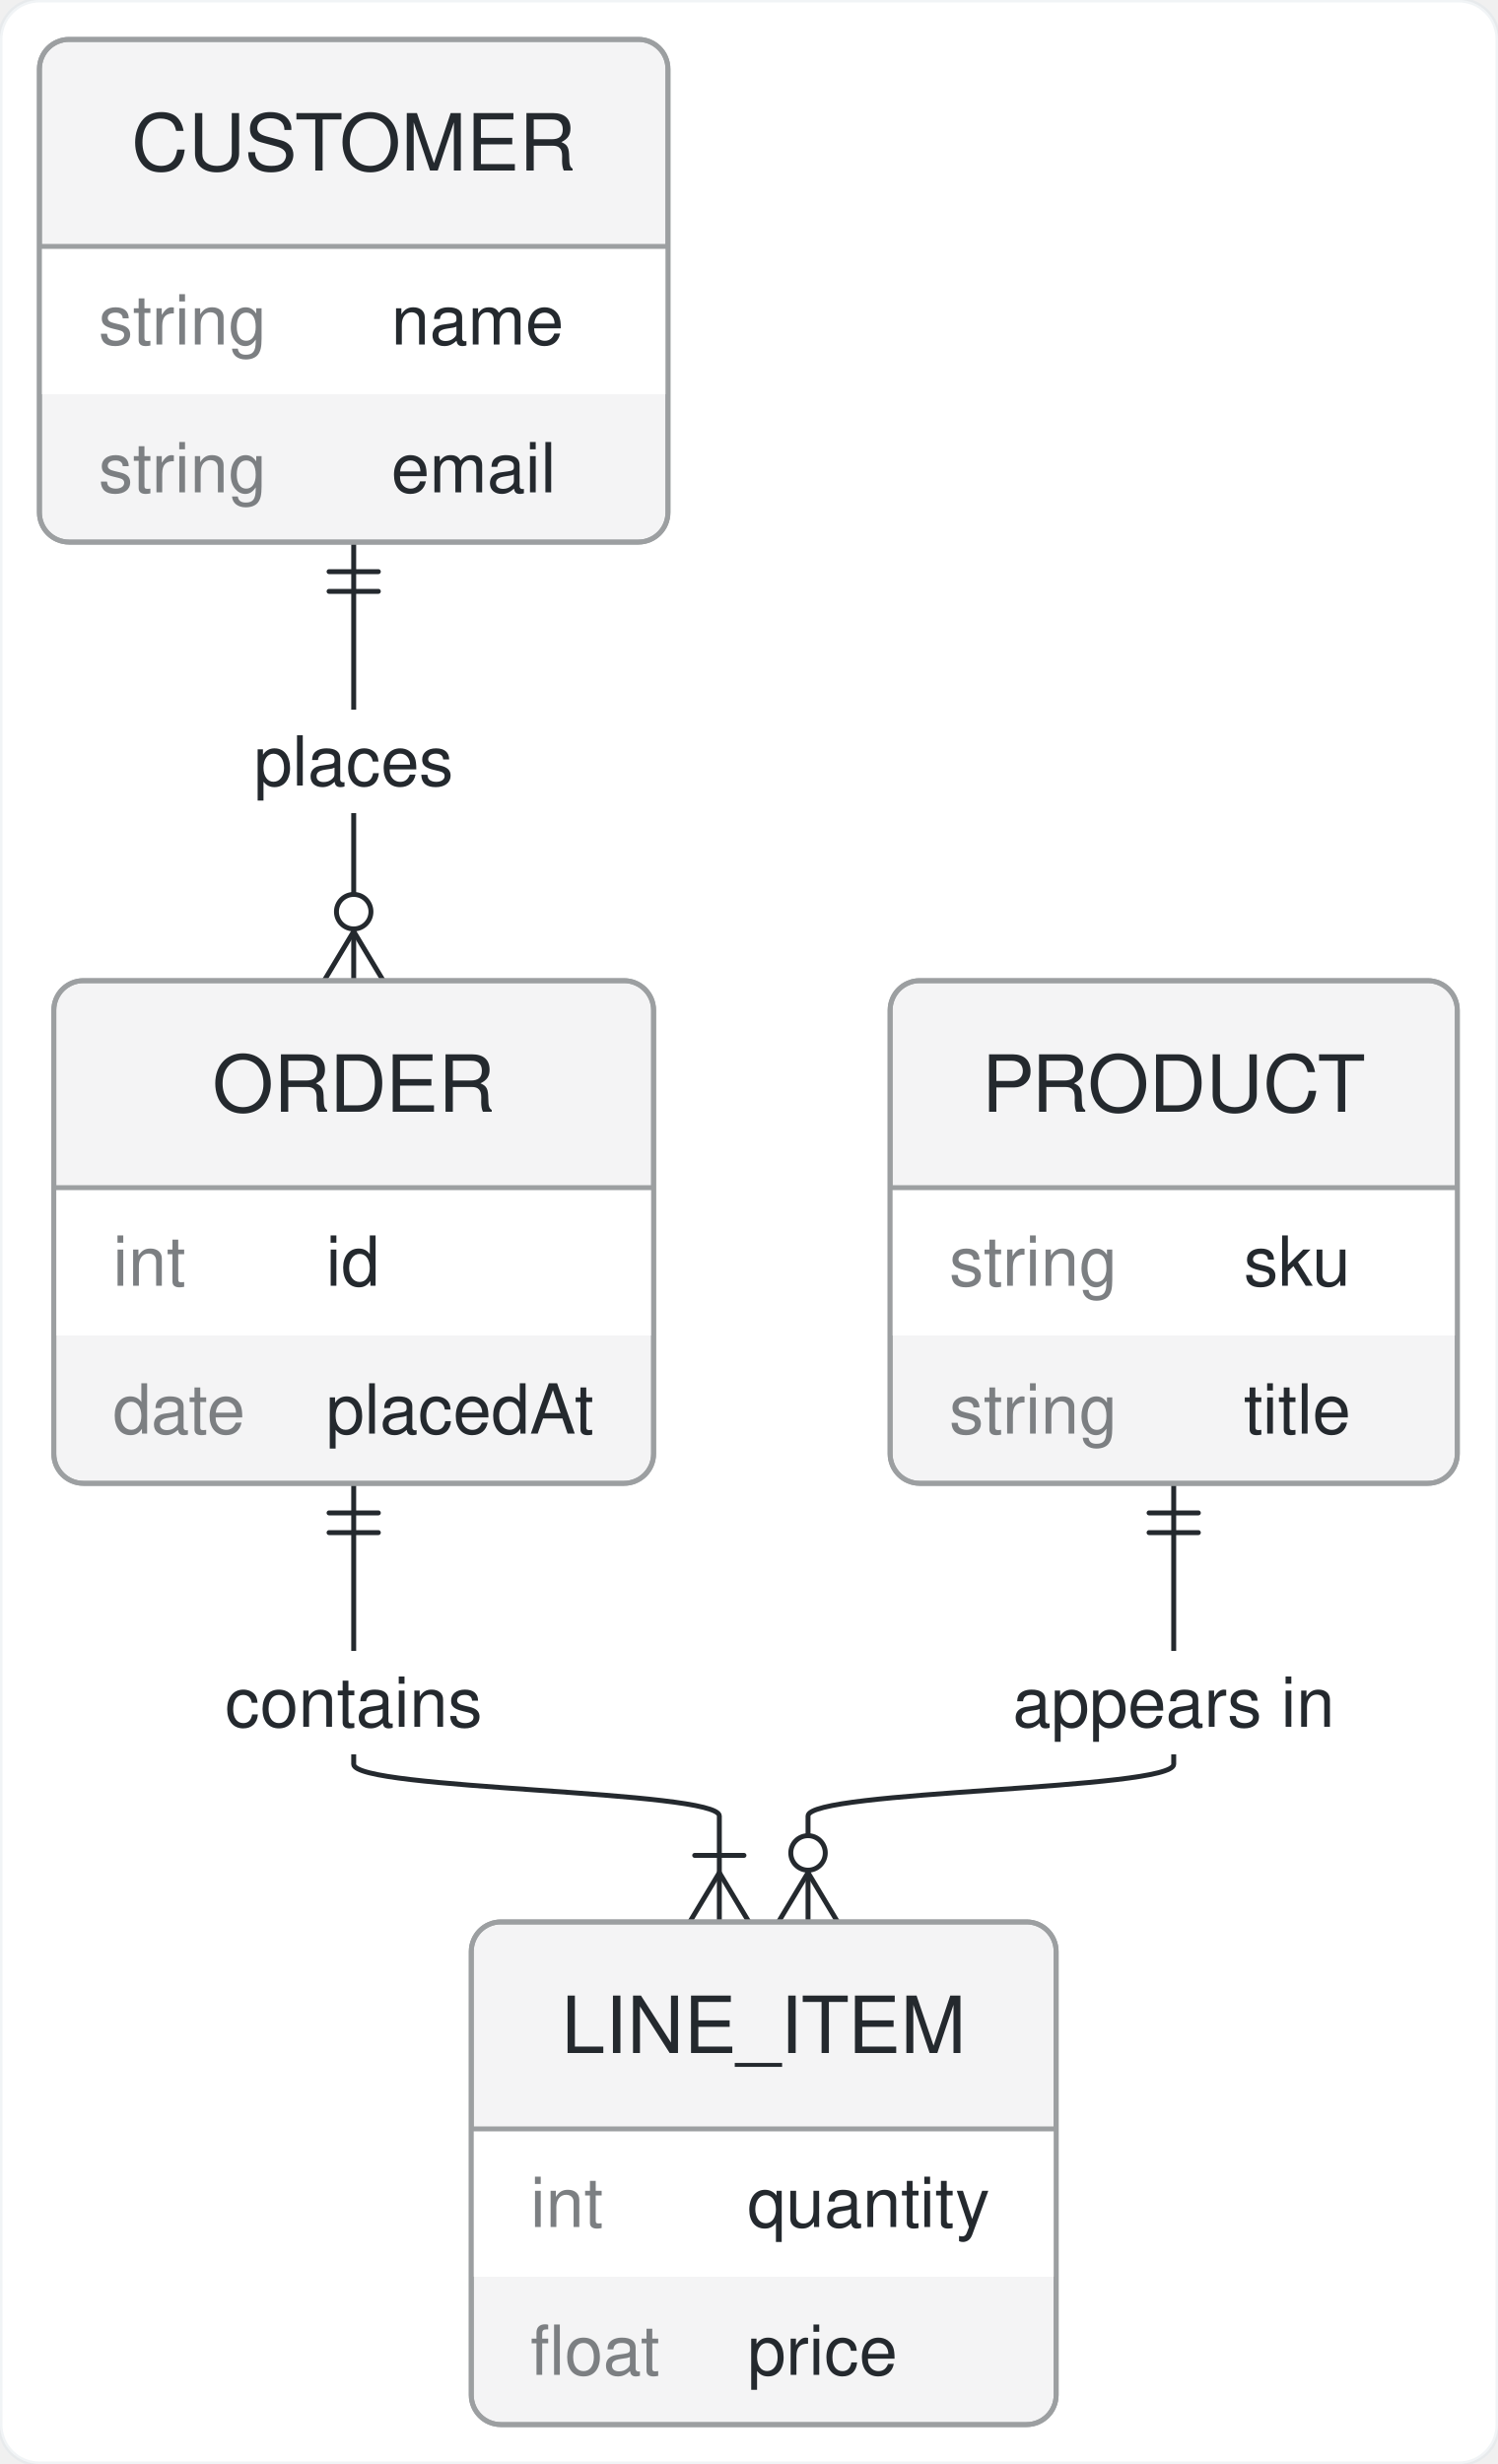
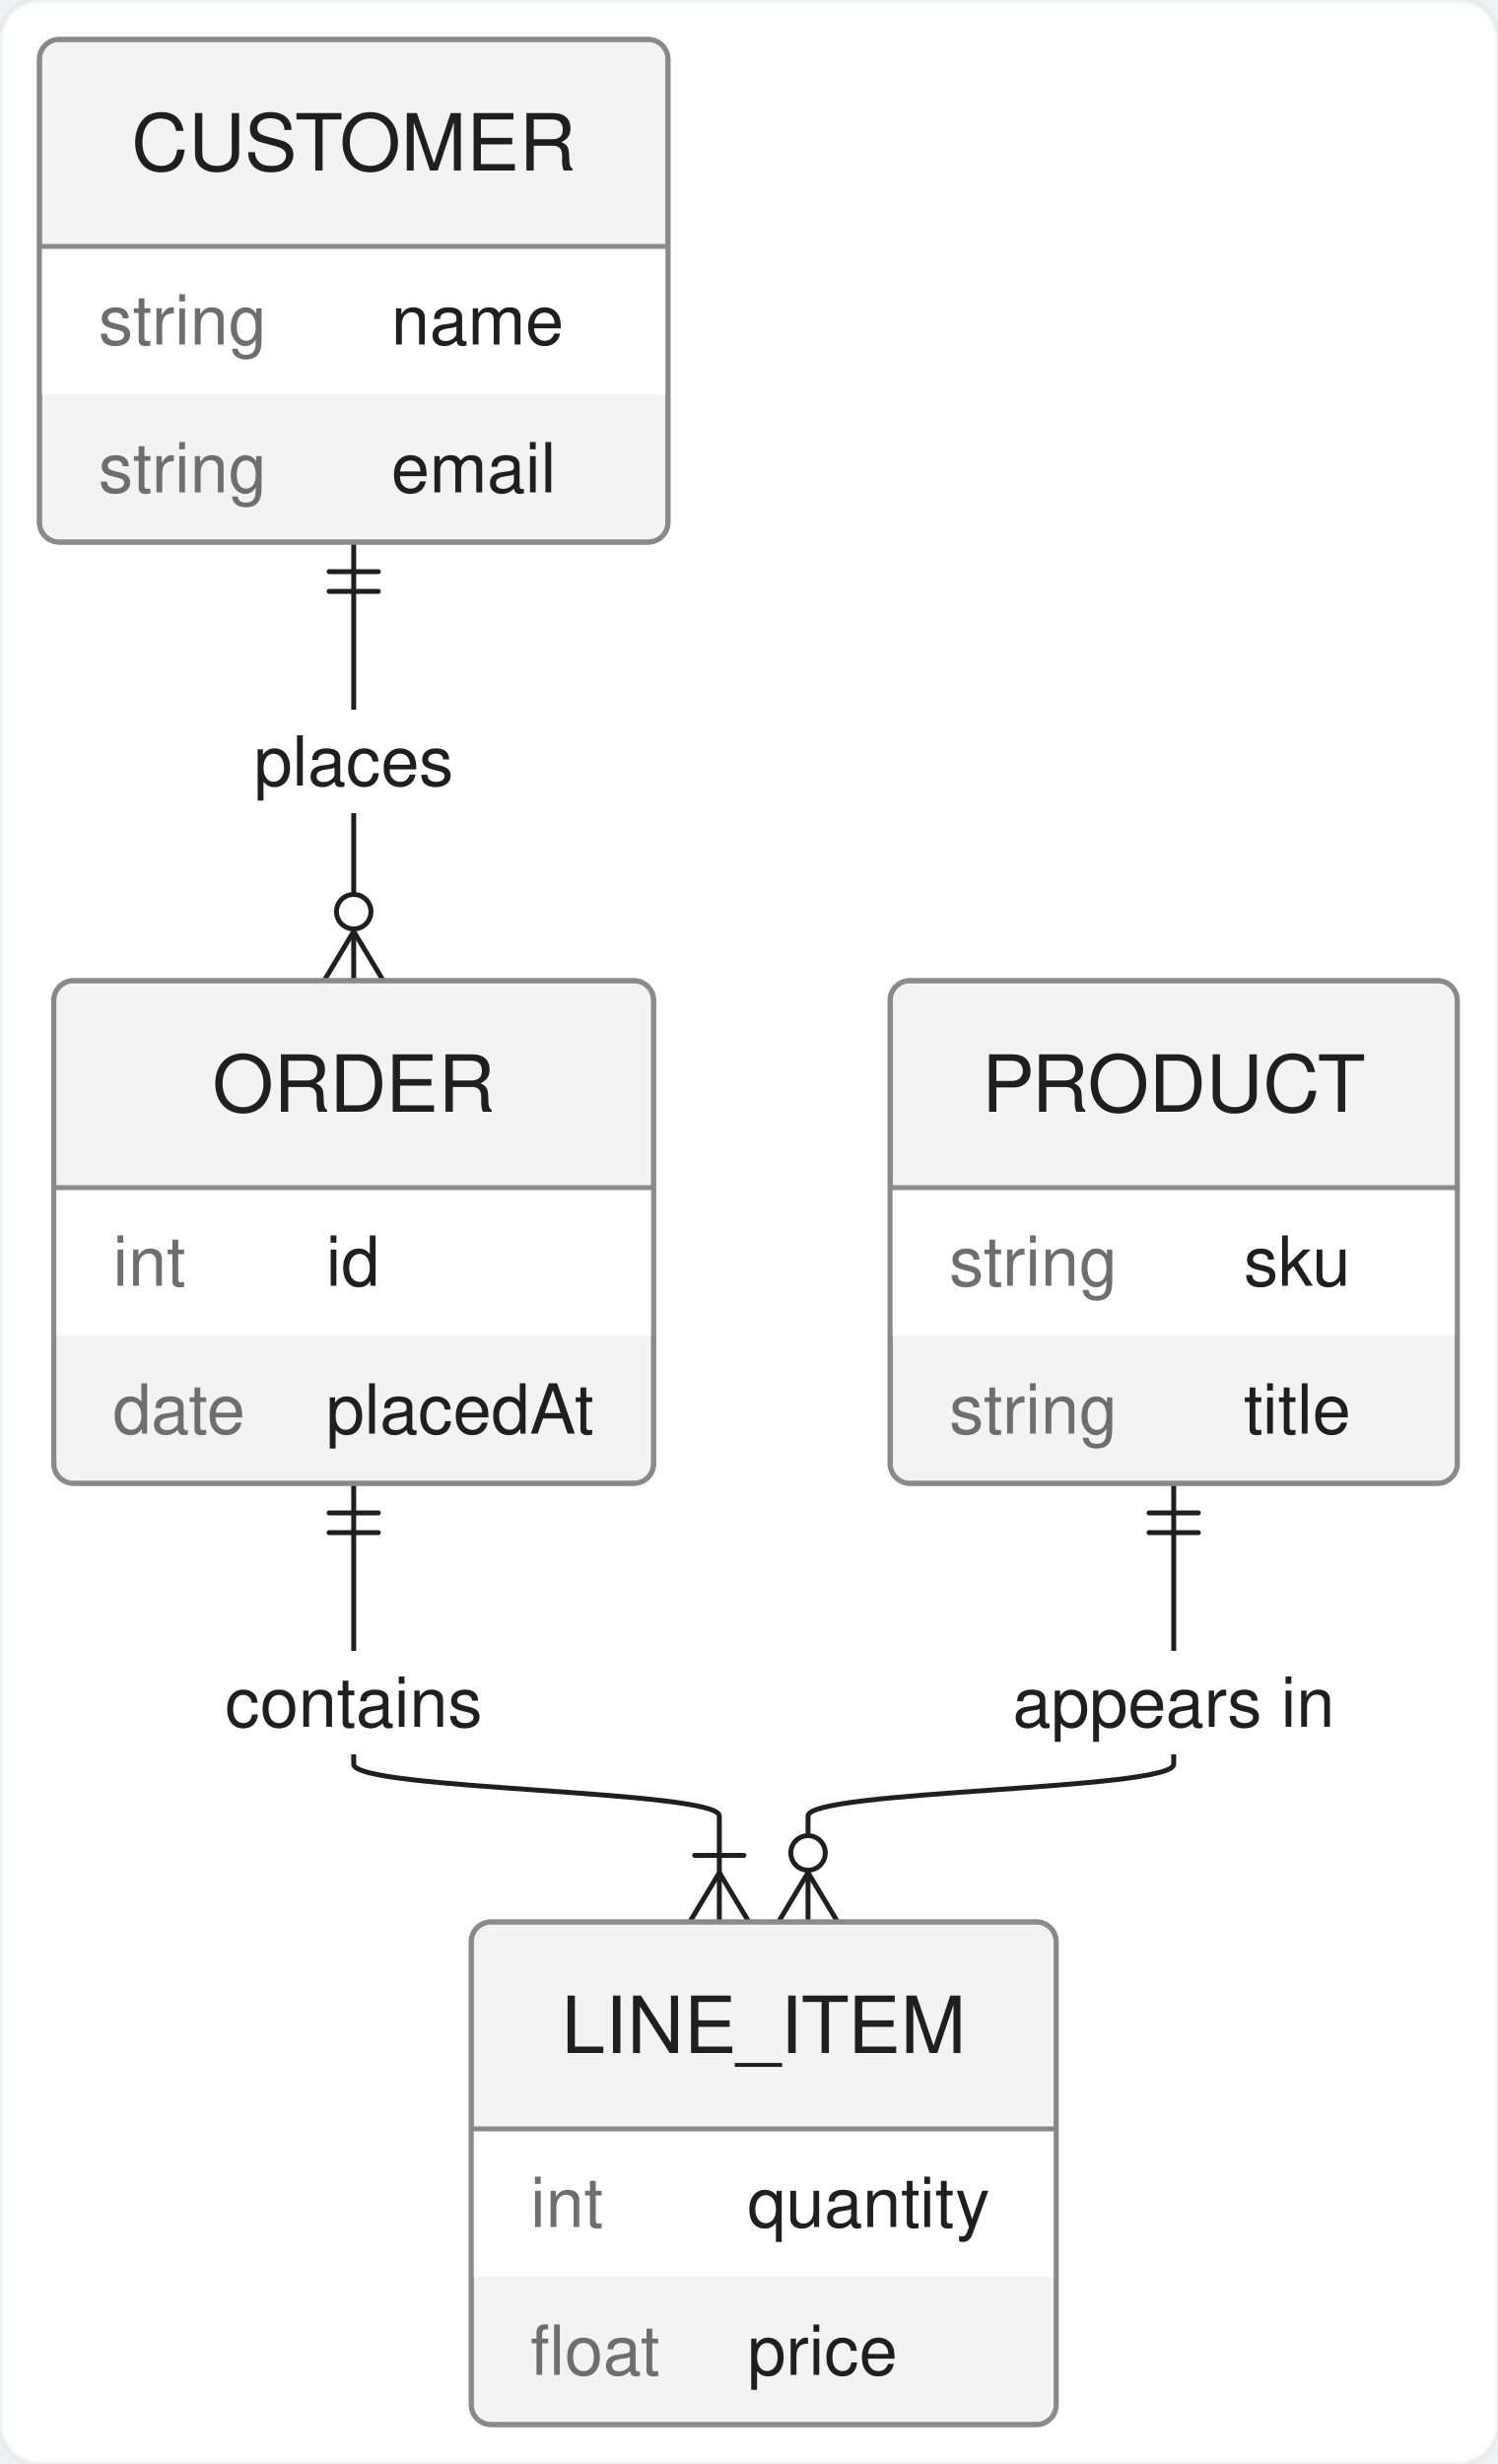
- <svg xmlns="http://www.w3.org/2000/svg" class="pele pele-er" viewBox="0 0 304 500" width="304" height="500" fill="#24292e" role="graphics-document document" aria-roledescription="er" font-family="Helvetica" font-size="16">
+ <svg xmlns="http://www.w3.org/2000/svg" class="pele pele-er" viewBox="0 0 304 500" width="304" height="500" fill="#1f1f1f" role="graphics-document document" aria-roledescription="er" font-family="Helvetica" font-size="16">
  <rect x="0" y="0" width="304" height="500" rx="8" fill="#ffffff" stroke="#d8dee4" stroke-width="1" stroke-opacity="0.35" />
-   <g class="pele-edges" fill="none" stroke="#24292e" stroke-linecap="round">
+   <g class="pele-edges" fill="none" stroke="#1f1f1f" stroke-linecap="round">
    <g class="pele-edge pele-er-identifying" data-id="id_entity-CUSTOMER-0_entity-ORDER-1_0">
      <path d="M71.78,110L71.78,199" />
      <path class="pele-marker" d="M66.78,116L76.78,116M66.78,120L76.78,120" />
      <path class="pele-marker" d="M77.78,199L71.78,189L65.78,199" />
      <circle class="pele-marker" cx="71.78" cy="185" r="3.5" fill="#ffffff" />
    </g>
    <g class="pele-edge pele-er-identifying" data-id="id_entity-ORDER-1_entity-LINE_ITEM-2_1">
      <path d="M71.78,301L71.78,319L71.78,358C71.78,363.25 145.98,363.25 145.98,368.5L145.98,372L145.98,390" />
      <path class="pele-marker" d="M66.78,307L76.78,307M66.78,311L76.78,311" />
      <path class="pele-marker" d="M151.98,390L145.98,380L139.98,390M150.98,376.5L140.98,376.5" />
    </g>
    <g class="pele-edge pele-er-identifying" data-id="id_entity-PRODUCT-3_entity-LINE_ITEM-2_2">
      <path d="M238.19,301L238.19,319L238.19,358C238.19,363.25 163.98,363.25 163.98,368.5L163.98,372L163.98,390" />
      <path class="pele-marker" d="M233.19,307L243.19,307M233.19,311L243.19,311" />
      <path class="pele-marker" d="M169.98,390L163.98,380L157.98,390" />
      <circle class="pele-marker" cx="163.98" cy="376" r="3.5" fill="#ffffff" />
    </g>
  </g>
  <g class="pele-edge-labels" font-size="14">
    <g class="pele-edge-label" data-id="id_entity-CUSTOMER-0_entity-ORDER-1_0">
      <rect x="47.55" y="144" width="48.46" height="21" rx="3" fill="#ffffff" />
      <text x="71.78" y="159.4" text-anchor="middle" font-size="14">places</text>
    </g>
    <g class="pele-edge-label" data-id="id_entity-ORDER-1_entity-LINE_ITEM-2_1">
      <rect x="41.71" y="335" width="60.14" height="21" rx="3" fill="#ffffff" />
      <text x="71.78" y="350.4" text-anchor="middle" font-size="14">contains</text>
    </g>
    <g class="pele-edge-label" data-id="id_entity-PRODUCT-3_entity-LINE_ITEM-2_2">
      <rect x="201.5" y="335" width="73.37" height="21" rx="3" fill="#ffffff" />
      <text x="238.19" y="350.4" text-anchor="middle" font-size="14">appears in</text>
    </g>
  </g>
  <g class="pele-nodes">
    <g class="pele-node pele-entity" data-id="CUSTOMER" transform="translate(71.78,59)">
-       <rect x="-63.78" y="-51" width="127.55" height="102" fill="#f4f4f5" stroke="#9c9fa1" rx="6" />
+       <rect x="-63.78" y="-51" width="127.55" height="102" fill="#f3f3f3" stroke="#8a8a8a" rx="4" />
      <g class="pele-er-stripes" fill="#ffffff">
        <rect x="-63.78" width="127.55" y="-9" height="30" />
      </g>
-       <path class="pele-er-divider" d="M-63.78,-9H63.78" stroke="#9c9fa1" />
-       <rect x="-63.78" y="-51" width="127.55" height="102" fill="none" stroke="#9c9fa1" rx="6" />
+       <path class="pele-er-divider" d="M-63.78,-9H63.78" stroke="#8a8a8a" />
+       <rect x="-63.78" y="-51" width="127.55" height="102" fill="none" stroke="#8a8a8a" rx="4" />
      <text class="pele-label" x="0" y="-24.4" text-anchor="middle">CUSTOMER</text>
      <g class="pele-er-attributes" font-size="14">
-         <text class="pele-er-type" fill="#7c7f82" x="-51.78" y="10.9" font-size="14">string</text>
+         <text class="pele-er-type" fill="#6e6e6e" x="-51.78" y="10.9" font-size="14">string</text>
        <text class="pele-er-name" x="7.61" y="10.9" font-size="14">name</text>
-         <text class="pele-er-type" fill="#7c7f82" x="-51.78" y="40.9" font-size="14">string</text>
+         <text class="pele-er-type" fill="#6e6e6e" x="-51.78" y="40.9" font-size="14">string</text>
        <text class="pele-er-name" x="7.61" y="40.9" font-size="14">email</text>
      </g>
    </g>
    <g class="pele-node pele-entity" data-id="ORDER" transform="translate(71.78,250)">
-       <rect x="-60.86" y="-51" width="121.72" height="102" fill="#f4f4f5" stroke="#9c9fa1" rx="6" />
+       <rect x="-60.86" y="-51" width="121.72" height="102" fill="#f3f3f3" stroke="#8a8a8a" rx="4" />
      <g class="pele-er-stripes" fill="#ffffff">
        <rect x="-60.86" width="121.72" y="-9" height="30" />
      </g>
-       <path class="pele-er-divider" d="M-60.86,-9H60.86" stroke="#9c9fa1" />
-       <rect x="-60.86" y="-51" width="121.72" height="102" fill="none" stroke="#9c9fa1" rx="6" />
+       <path class="pele-er-divider" d="M-60.86,-9H60.86" stroke="#8a8a8a" />
+       <rect x="-60.86" y="-51" width="121.72" height="102" fill="none" stroke="#8a8a8a" rx="4" />
      <text class="pele-label" x="0" y="-24.4" text-anchor="middle">ORDER</text>
      <g class="pele-er-attributes" font-size="14">
-         <text class="pele-er-type" fill="#7c7f82" x="-48.86" y="10.9" font-size="14">int</text>
+         <text class="pele-er-type" fill="#6e6e6e" x="-48.86" y="10.9" font-size="14">int</text>
        <text class="pele-er-name" x="-5.61" y="10.9" font-size="14">id</text>
-         <text class="pele-er-type" fill="#7c7f82" x="-48.86" y="40.9" font-size="14">date</text>
+         <text class="pele-er-type" fill="#6e6e6e" x="-48.86" y="40.9" font-size="14">date</text>
        <text class="pele-er-name" x="-5.61" y="40.9" font-size="14">placedAt</text>
      </g>
    </g>
    <g class="pele-node pele-entity" data-id="LINE_ITEM" transform="translate(154.98,441)">
-       <rect x="-59.34" y="-51" width="118.69" height="102" fill="#f4f4f5" stroke="#9c9fa1" rx="6" />
+       <rect x="-59.34" y="-51" width="118.69" height="102" fill="#f3f3f3" stroke="#8a8a8a" rx="4" />
      <g class="pele-er-stripes" fill="#ffffff">
        <rect x="-59.34" width="118.69" y="-9" height="30" />
      </g>
-       <path class="pele-er-divider" d="M-59.34,-9H59.34" stroke="#9c9fa1" />
-       <rect x="-59.34" y="-51" width="118.69" height="102" fill="none" stroke="#9c9fa1" rx="6" />
+       <path class="pele-er-divider" d="M-59.34,-9H59.34" stroke="#8a8a8a" />
+       <rect x="-59.34" y="-51" width="118.69" height="102" fill="none" stroke="#8a8a8a" rx="4" />
      <text class="pele-label" x="0" y="-24.4" text-anchor="middle">LINE_ITEM</text>
      <g class="pele-er-attributes" font-size="14">
-         <text class="pele-er-type" fill="#7c7f82" x="-47.34" y="10.9" font-size="14">int</text>
+         <text class="pele-er-type" fill="#6e6e6e" x="-47.34" y="10.9" font-size="14">int</text>
        <text class="pele-er-name" x="-3.28" y="10.9" font-size="14">quantity</text>
-         <text class="pele-er-type" fill="#7c7f82" x="-47.34" y="40.9" font-size="14">float</text>
+         <text class="pele-er-type" fill="#6e6e6e" x="-47.34" y="40.9" font-size="14">float</text>
        <text class="pele-er-name" x="-3.28" y="40.9" font-size="14">price</text>
      </g>
    </g>
    <g class="pele-node pele-entity" data-id="PRODUCT" transform="translate(238.19,250)">
-       <rect x="-57.55" y="-51" width="115.1" height="102" fill="#f4f4f5" stroke="#9c9fa1" rx="6" />
+       <rect x="-57.55" y="-51" width="115.1" height="102" fill="#f3f3f3" stroke="#8a8a8a" rx="4" />
      <g class="pele-er-stripes" fill="#ffffff">
        <rect x="-57.55" width="115.1" y="-9" height="30" />
      </g>
-       <path class="pele-er-divider" d="M-57.55,-9H57.55" stroke="#9c9fa1" />
-       <rect x="-57.55" y="-51" width="115.1" height="102" fill="none" stroke="#9c9fa1" rx="6" />
+       <path class="pele-er-divider" d="M-57.55,-9H57.55" stroke="#8a8a8a" />
+       <rect x="-57.55" y="-51" width="115.1" height="102" fill="none" stroke="#8a8a8a" rx="4" />
      <text class="pele-label" x="0" y="-24.4" text-anchor="middle">PRODUCT</text>
      <g class="pele-er-attributes" font-size="14">
-         <text class="pele-er-type" fill="#7c7f82" x="-45.55" y="10.9" font-size="14">string</text>
+         <text class="pele-er-type" fill="#6e6e6e" x="-45.55" y="10.9" font-size="14">string</text>
        <text class="pele-er-name" x="14.22" y="10.9" font-size="14">sku</text>
-         <text class="pele-er-type" fill="#7c7f82" x="-45.55" y="40.9" font-size="14">string</text>
+         <text class="pele-er-type" fill="#6e6e6e" x="-45.55" y="40.9" font-size="14">string</text>
        <text class="pele-er-name" x="14.22" y="40.9" font-size="14">title</text>
      </g>
    </g>
  </g>
</svg>
